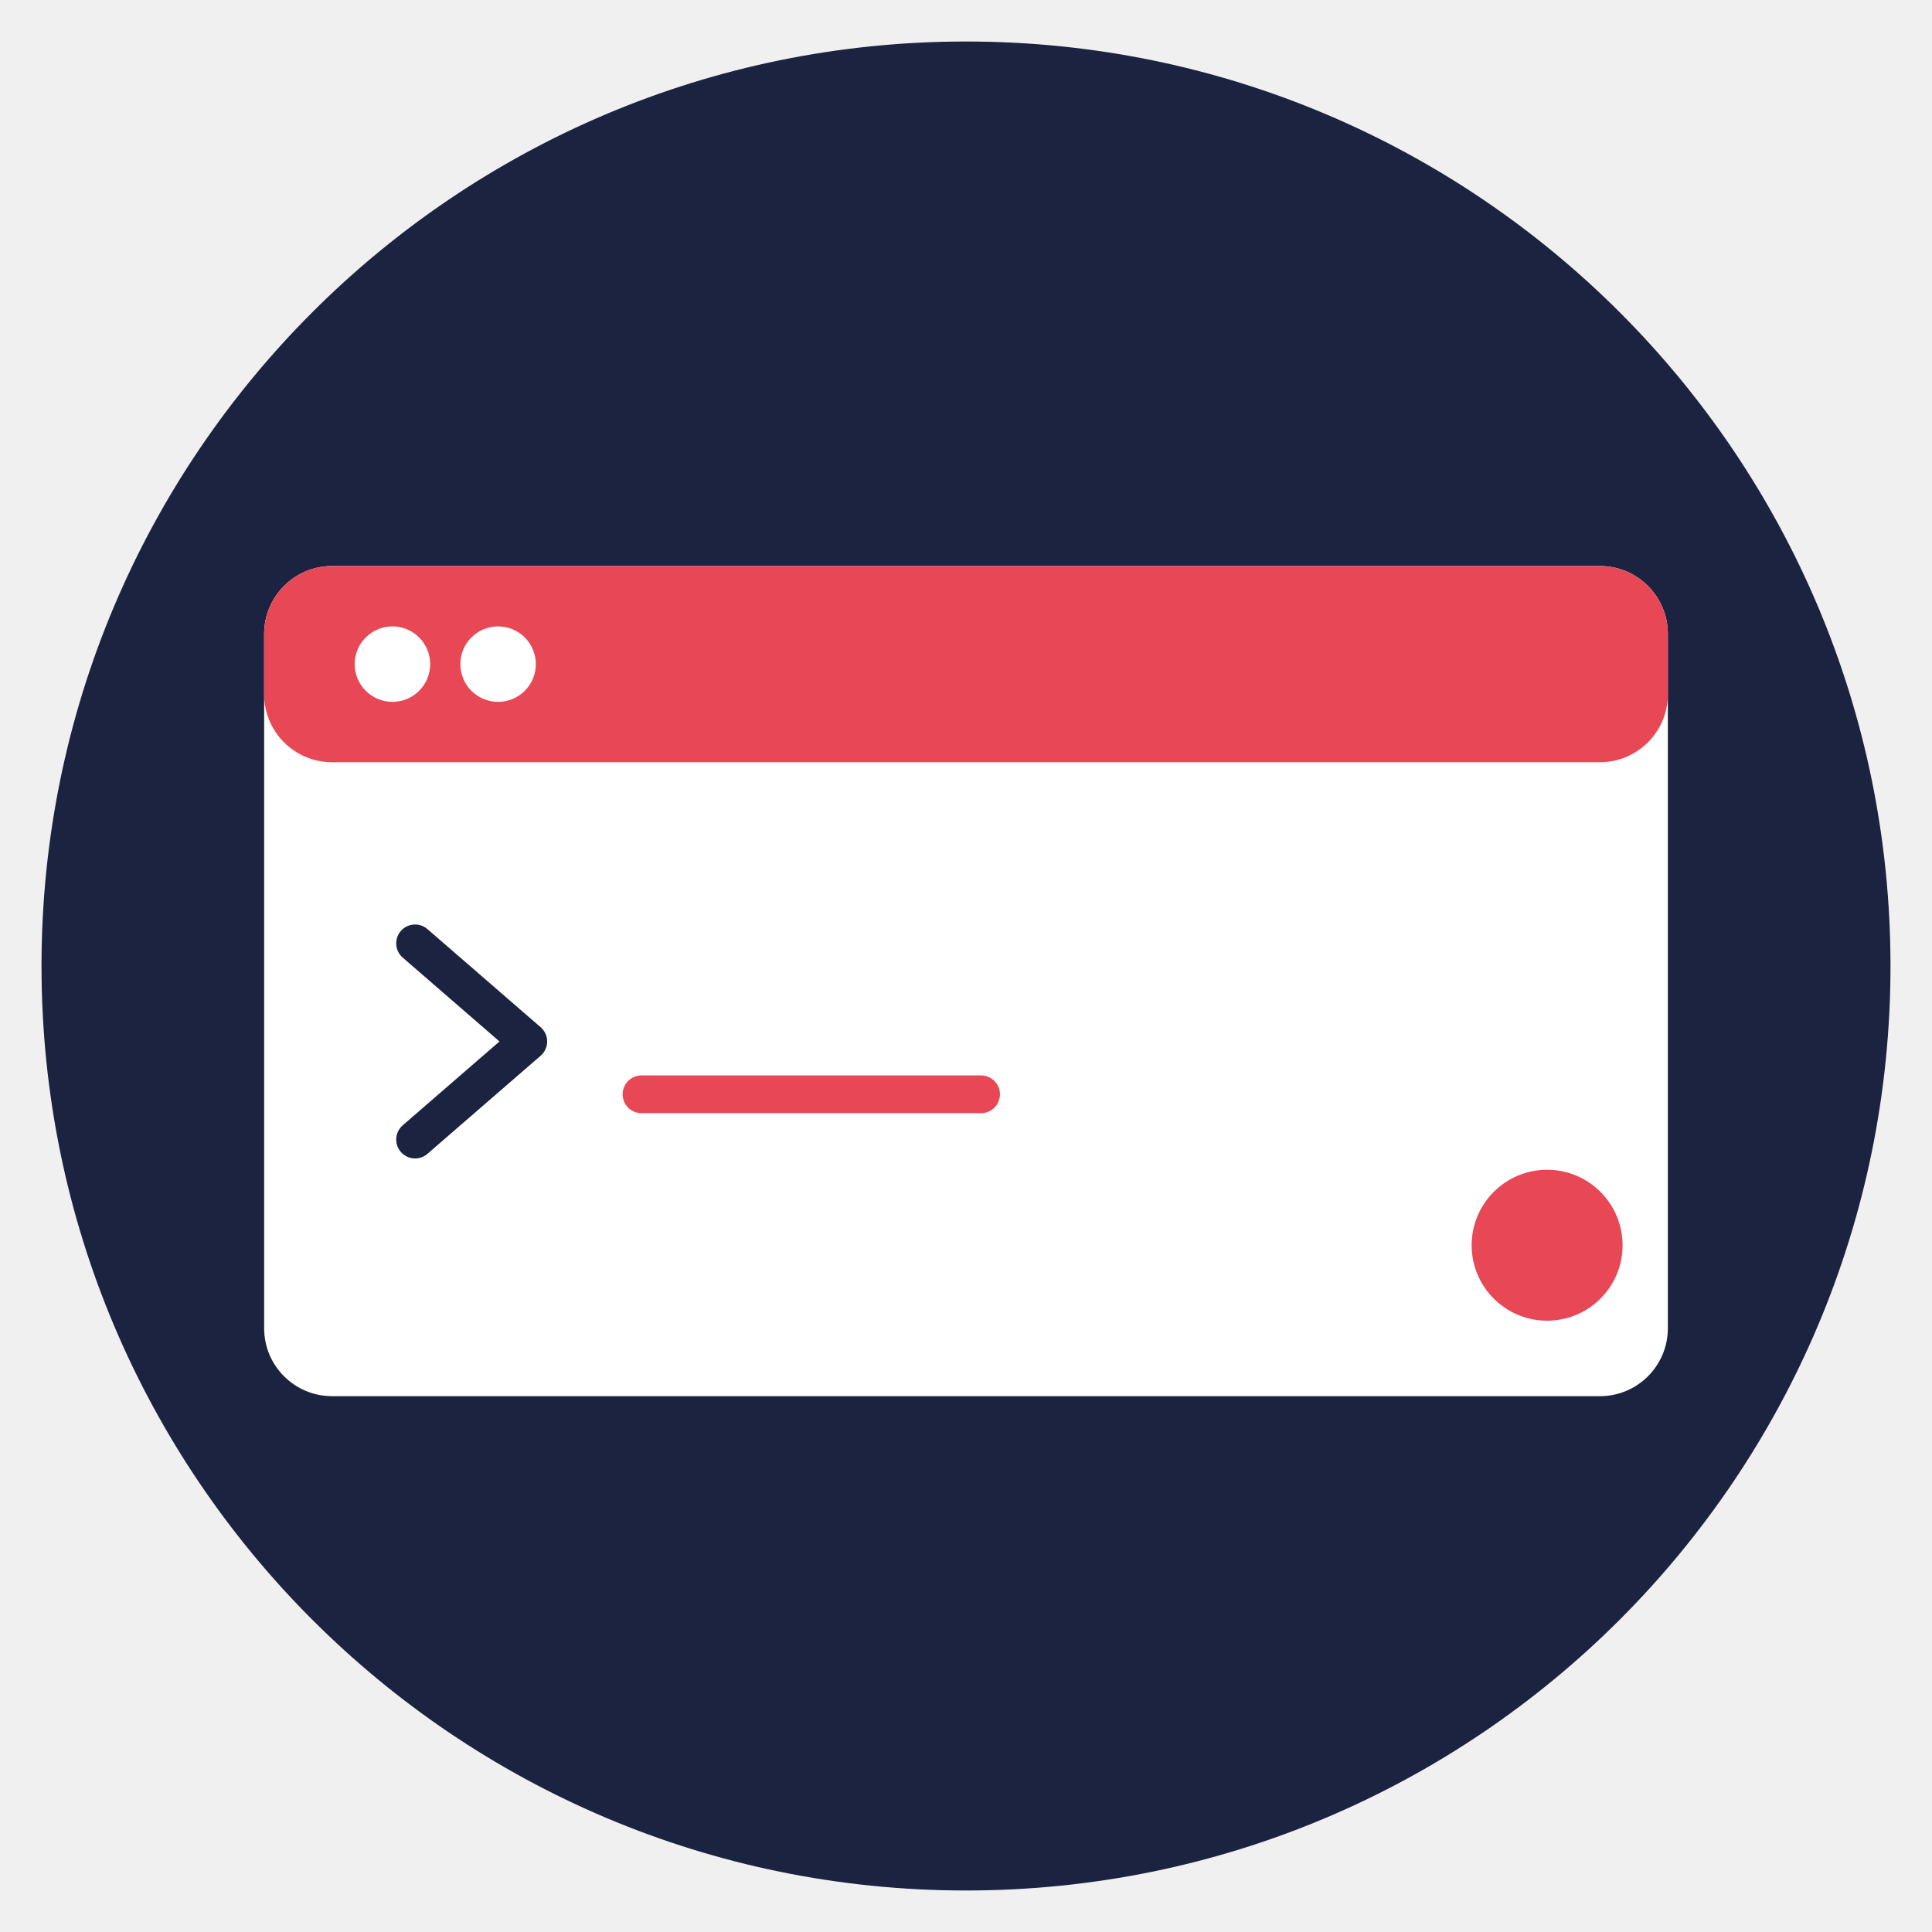
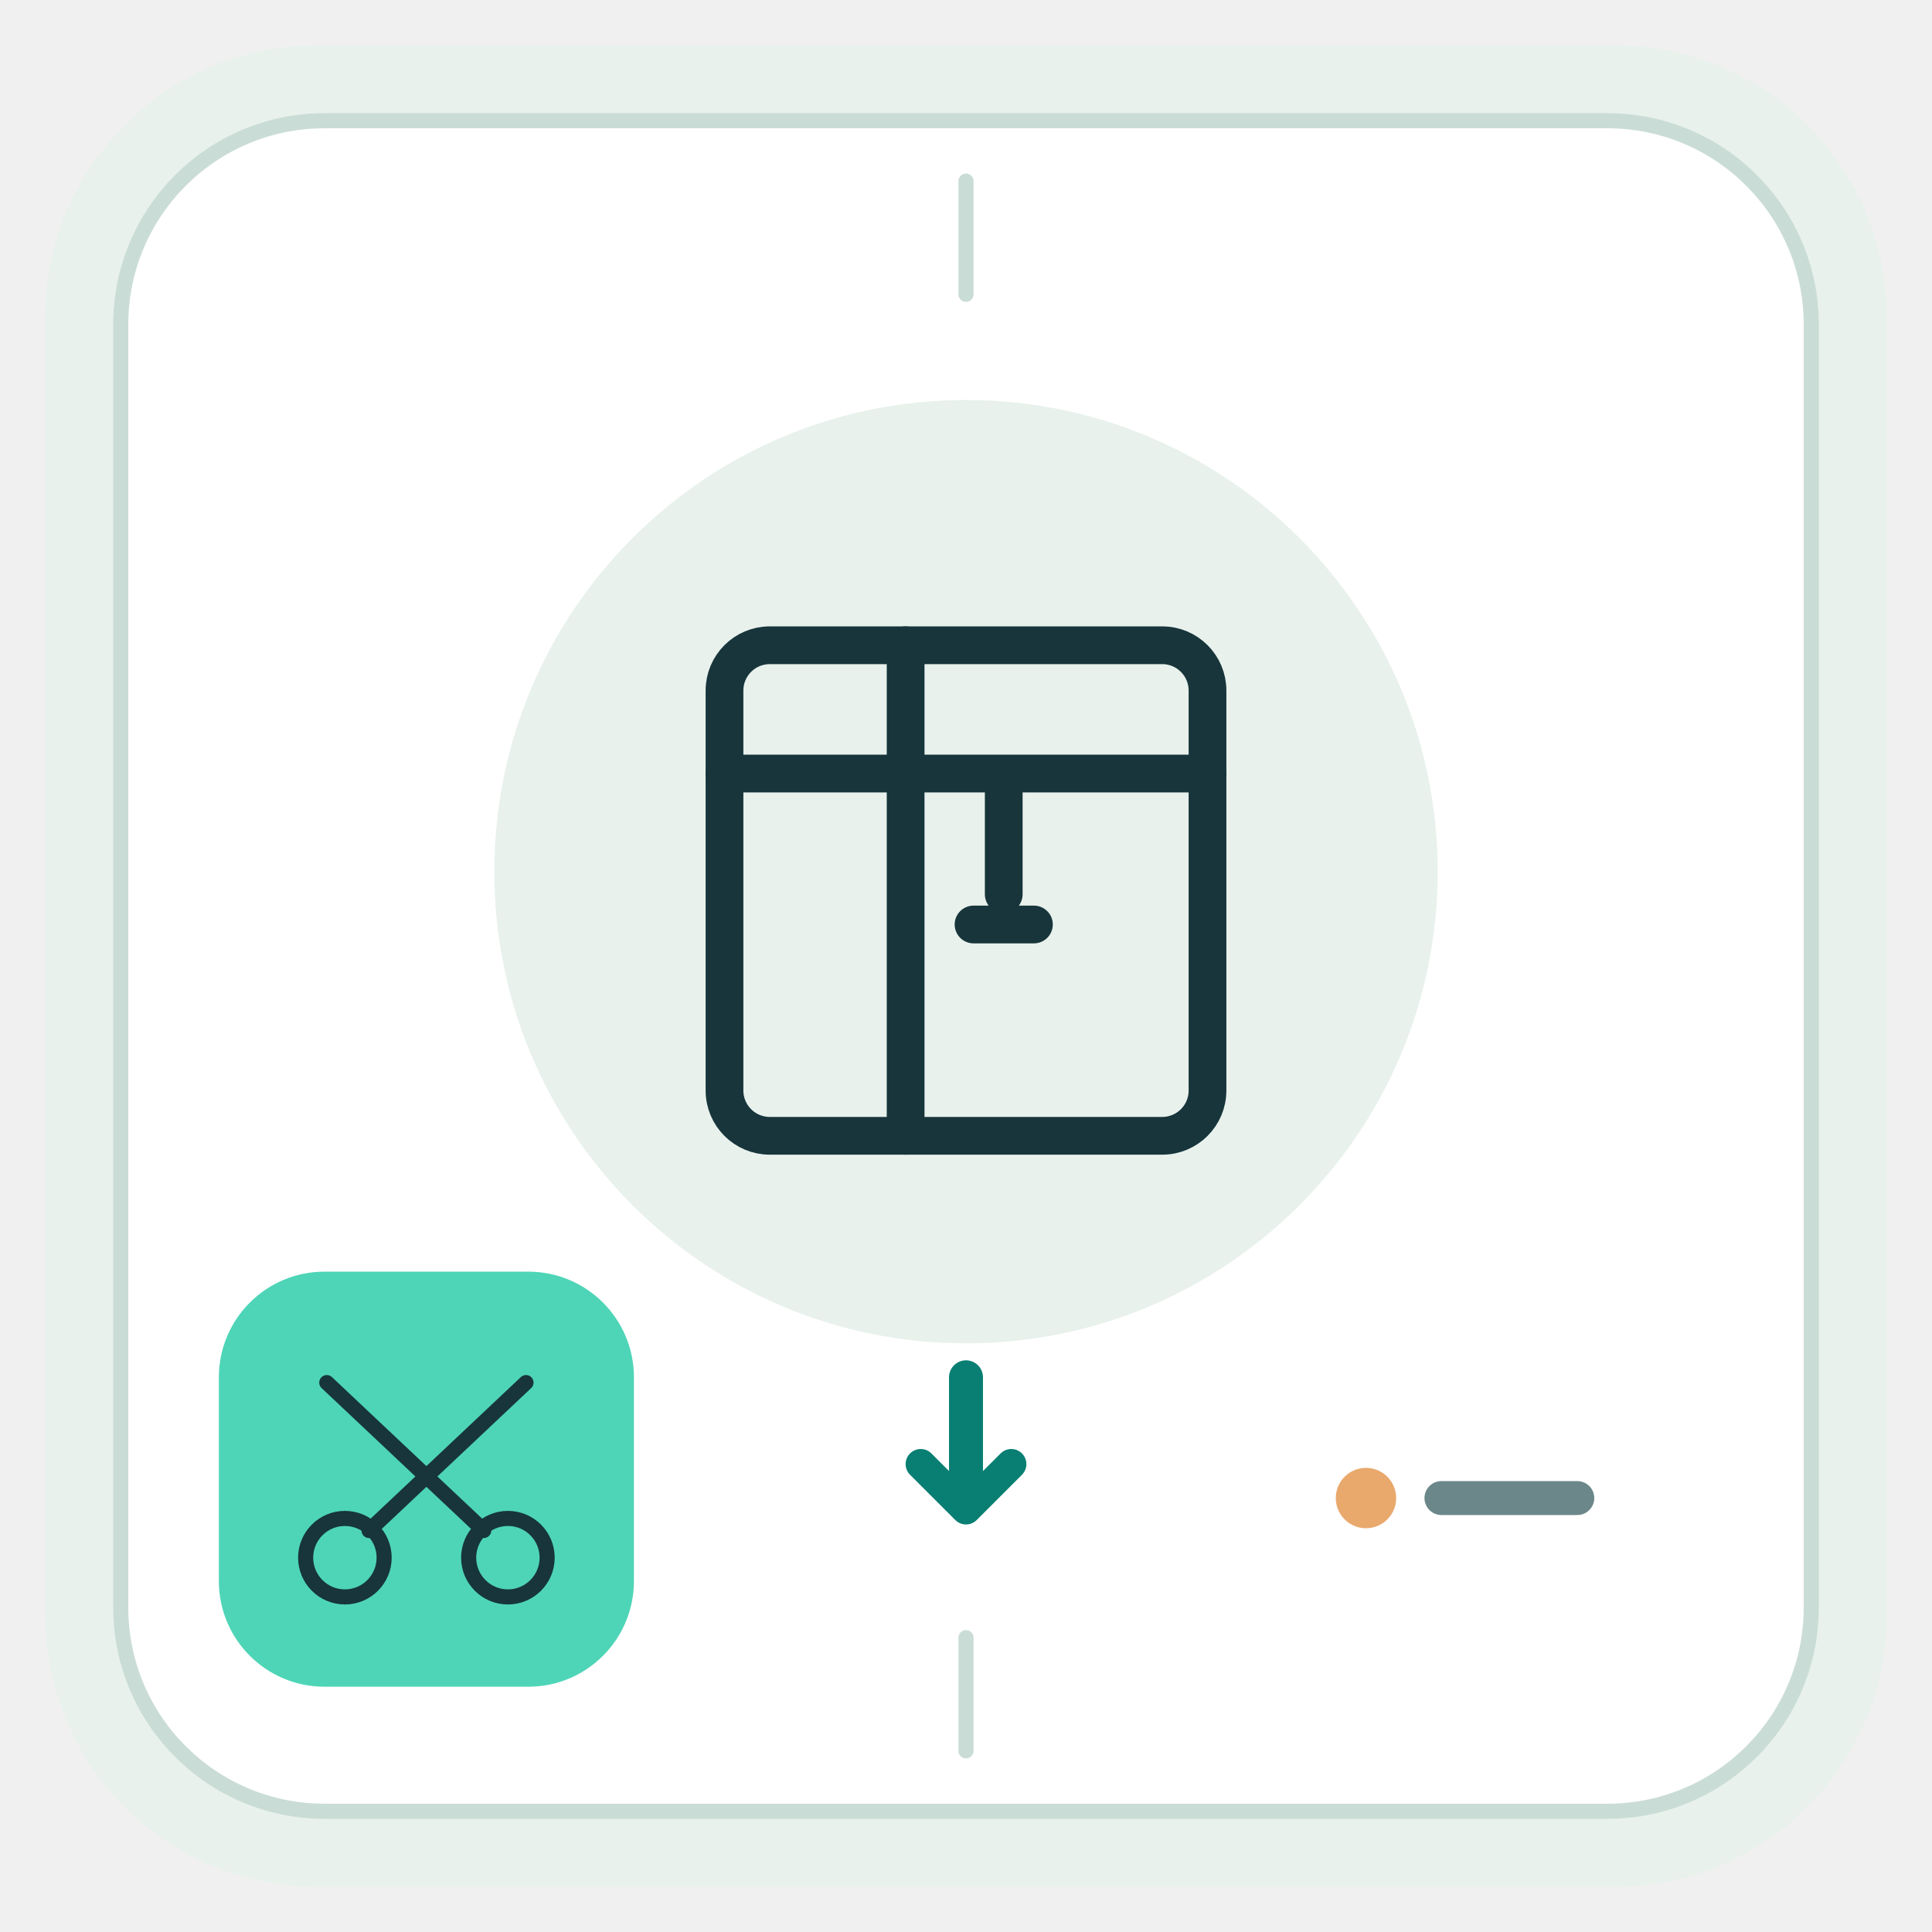
<svg xmlns="http://www.w3.org/2000/svg" viewBox="0 0 512 512" role="img" aria-labelledby="title description">
-   <circle cx="256" cy="256" r="245" fill="#1B2340" />
-   <rect x="70" y="150" width="372" height="220" rx="18" fill="#FFFFFF" />
-   <rect x="70" y="150" width="372" height="52" rx="18" fill="#E84855" />
-   <circle cx="104" cy="176" r="10" fill="#FFFFFF" />
-   <circle cx="132" cy="176" r="10" fill="#FFFFFF" />
-   <path d="M110 250l30 26-30 26" fill="none" stroke="#1B2340" stroke-linecap="round" stroke-linejoin="round" stroke-width="10" />
-   <path d="M170 290h90" fill="none" stroke="#E84855" stroke-linecap="round" stroke-linejoin="round" stroke-width="10" />
-   <path d="M300 330h90" fill="none" stroke="#FFFFFF" stroke-linecap="round" stroke-linejoin="round" stroke-width="10" />
-   <circle cx="410" cy="330" r="20" fill="#E84855" />
+   <rect x="12" y="12" width="488" height="488" rx="72" fill="#E8F1EC" />
+   <rect x="32" y="32" width="448" height="448" rx="54" fill="#FFFFFF" stroke="#CADCD6" stroke-width="4" />
+   <path d="M256 48v30M256 434v30" stroke="#CADCD6" stroke-width="4" stroke-linecap="round" />
+   <circle cx="256" cy="231" r="125" fill="#E8F1EC" />
+   <g transform="translate(156 131) scale(2.00)" fill="none" stroke="#17353B" stroke-width="5" stroke-linecap="round" stroke-linejoin="round">
+     <rect x="18" y="20" width="64" height="65" rx="6" />
+     <path d="M18 37h64M42 20v65m13-47v15m-4 4h8" />
+   </g>
+   <path d="M256 365v34" stroke="#087F72" stroke-width="9" stroke-linecap="round" />
+   <path d="m244 388 12 12 12-12" fill="none" stroke="#087F72" stroke-width="8" stroke-linecap="round" stroke-linejoin="round" />
+   <rect x="58" y="337" width="110" height="110" rx="28" fill="#4ED5B7" />
+   <g transform="translate(73 352) scale(0.80)" fill="none" stroke="#17353B" stroke-width="5" stroke-linecap="round" stroke-linejoin="round">
+     <circle cx="23" cy="76" r="13" />
+     <circle cx="77" cy="76" r="13" />
+     <path d="M31 67 83 18M69 67 17 18" />
+   </g>
+   <circle cx="362" cy="397" r="8" fill="#E9A86C" />
+   <path d="M382 397h36" stroke="#6B878A" stroke-width="9" stroke-linecap="round" />
</svg>
